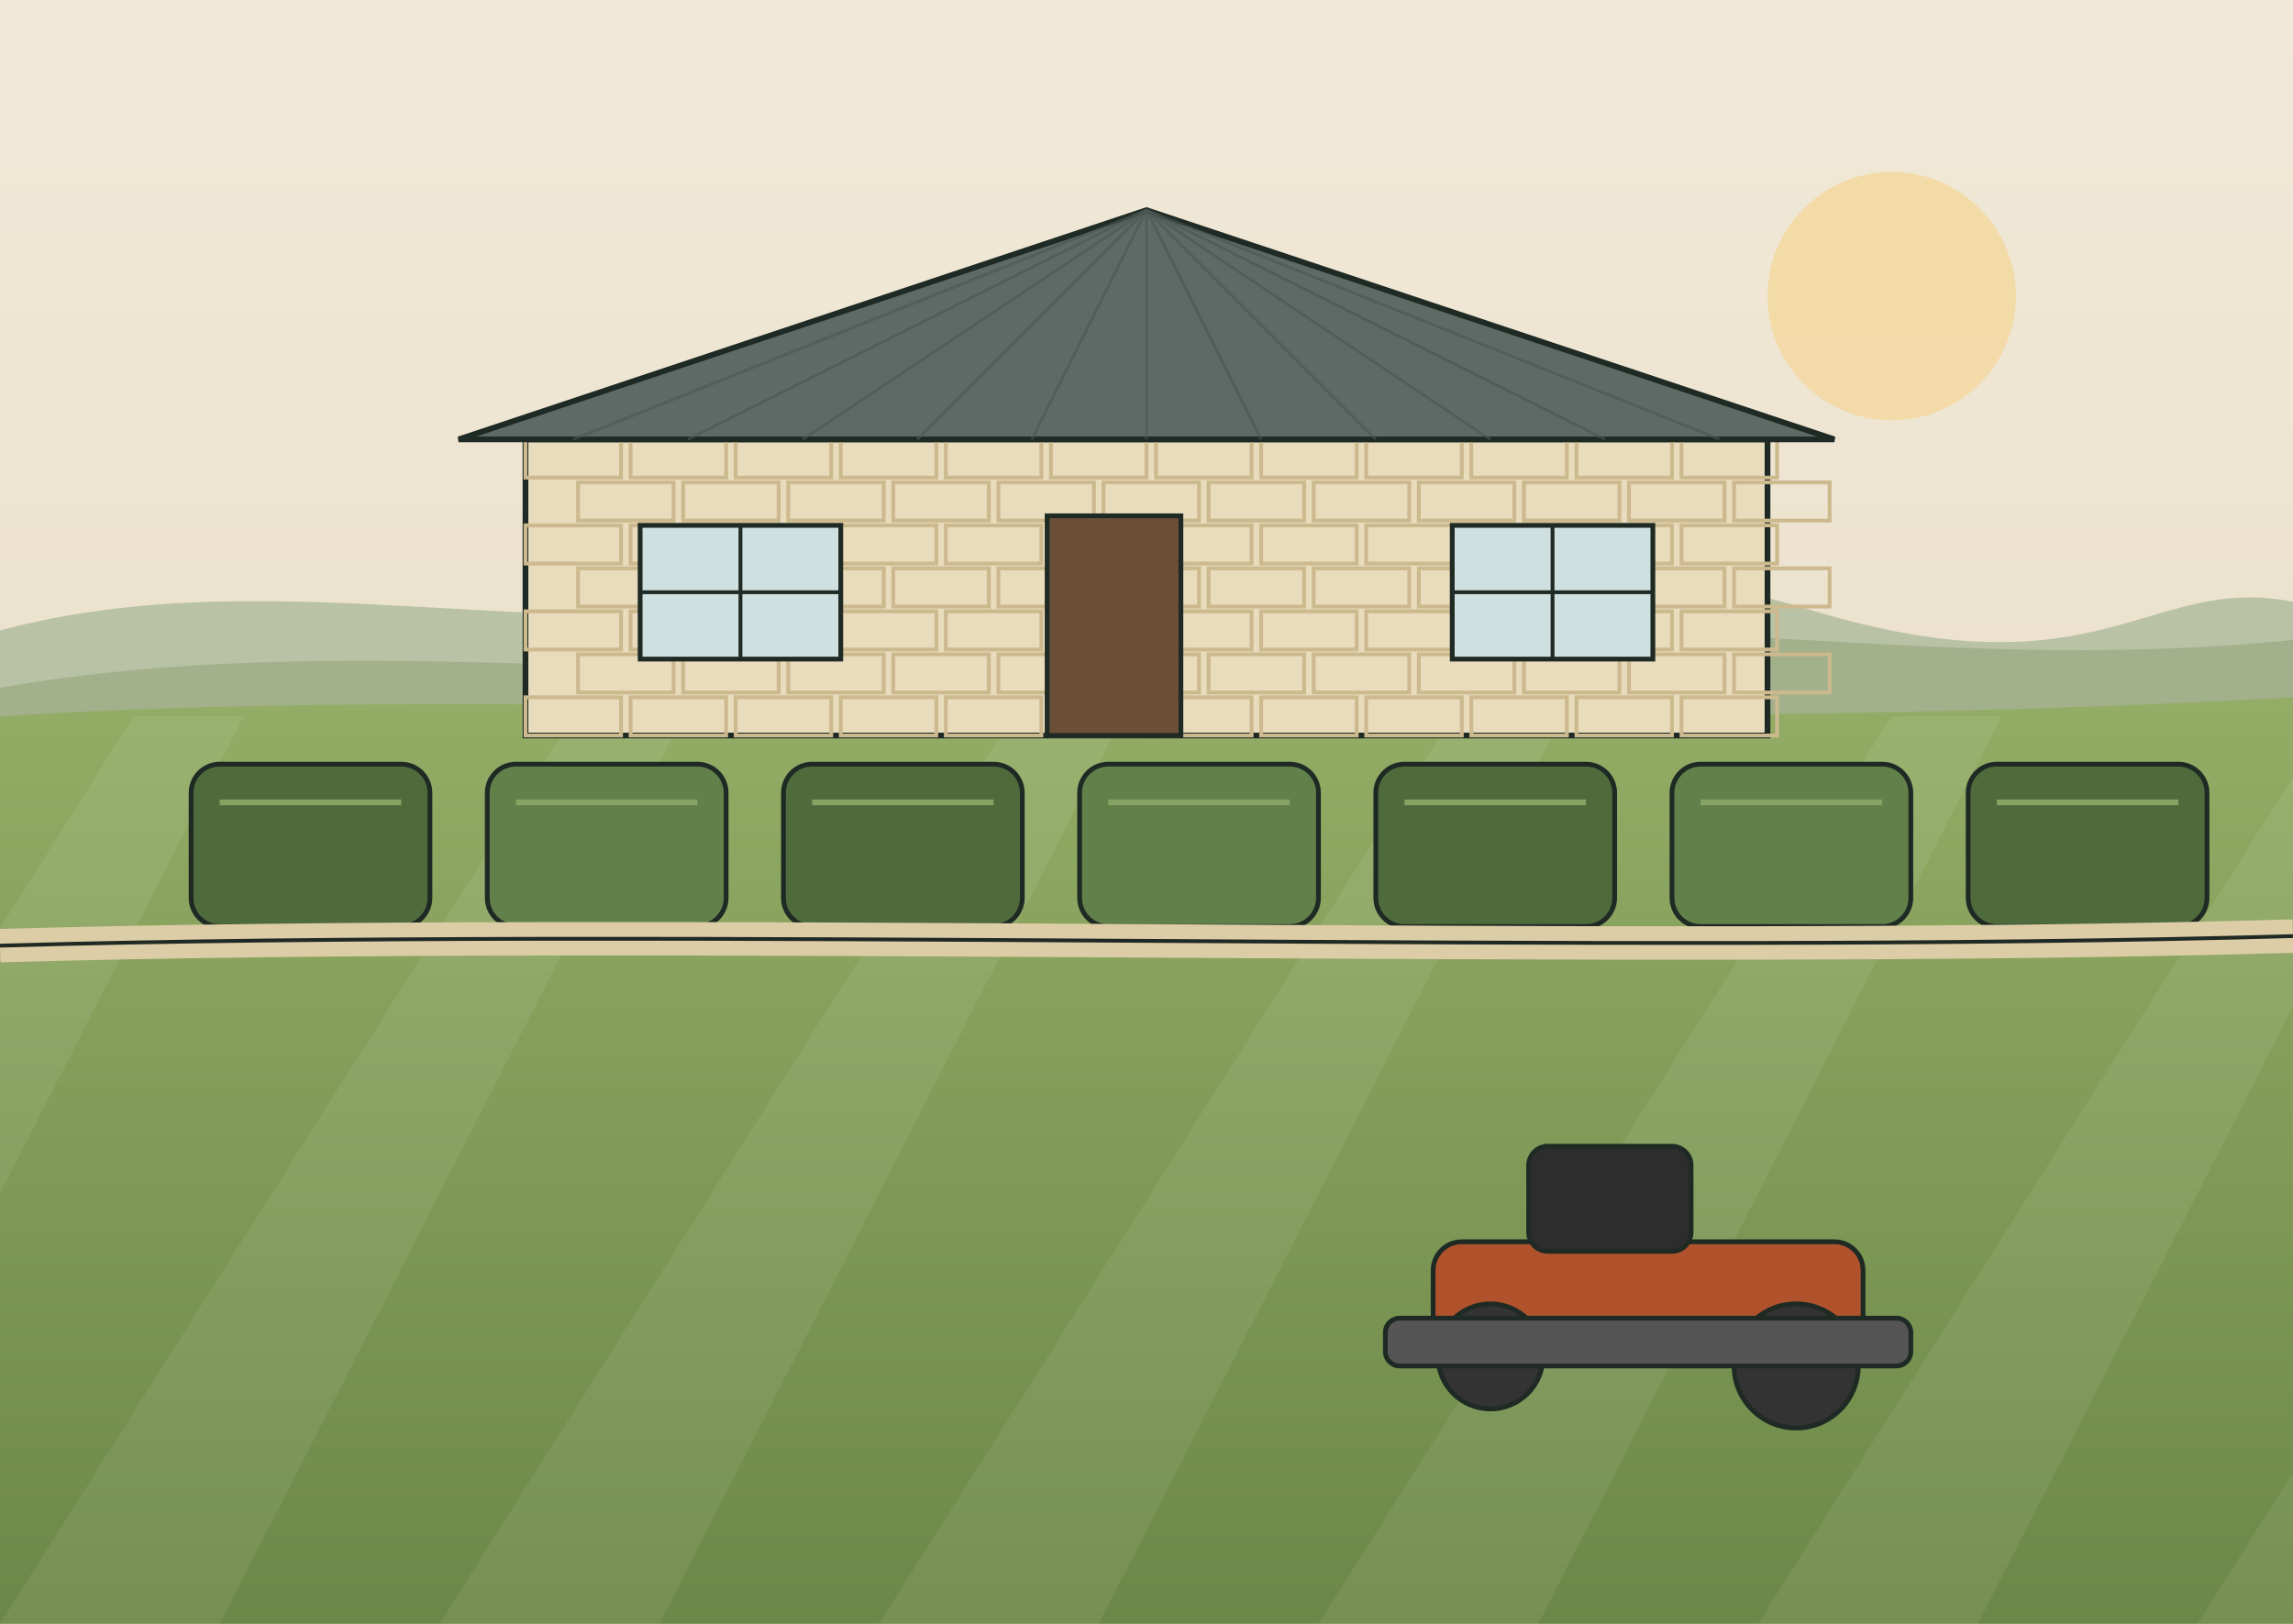
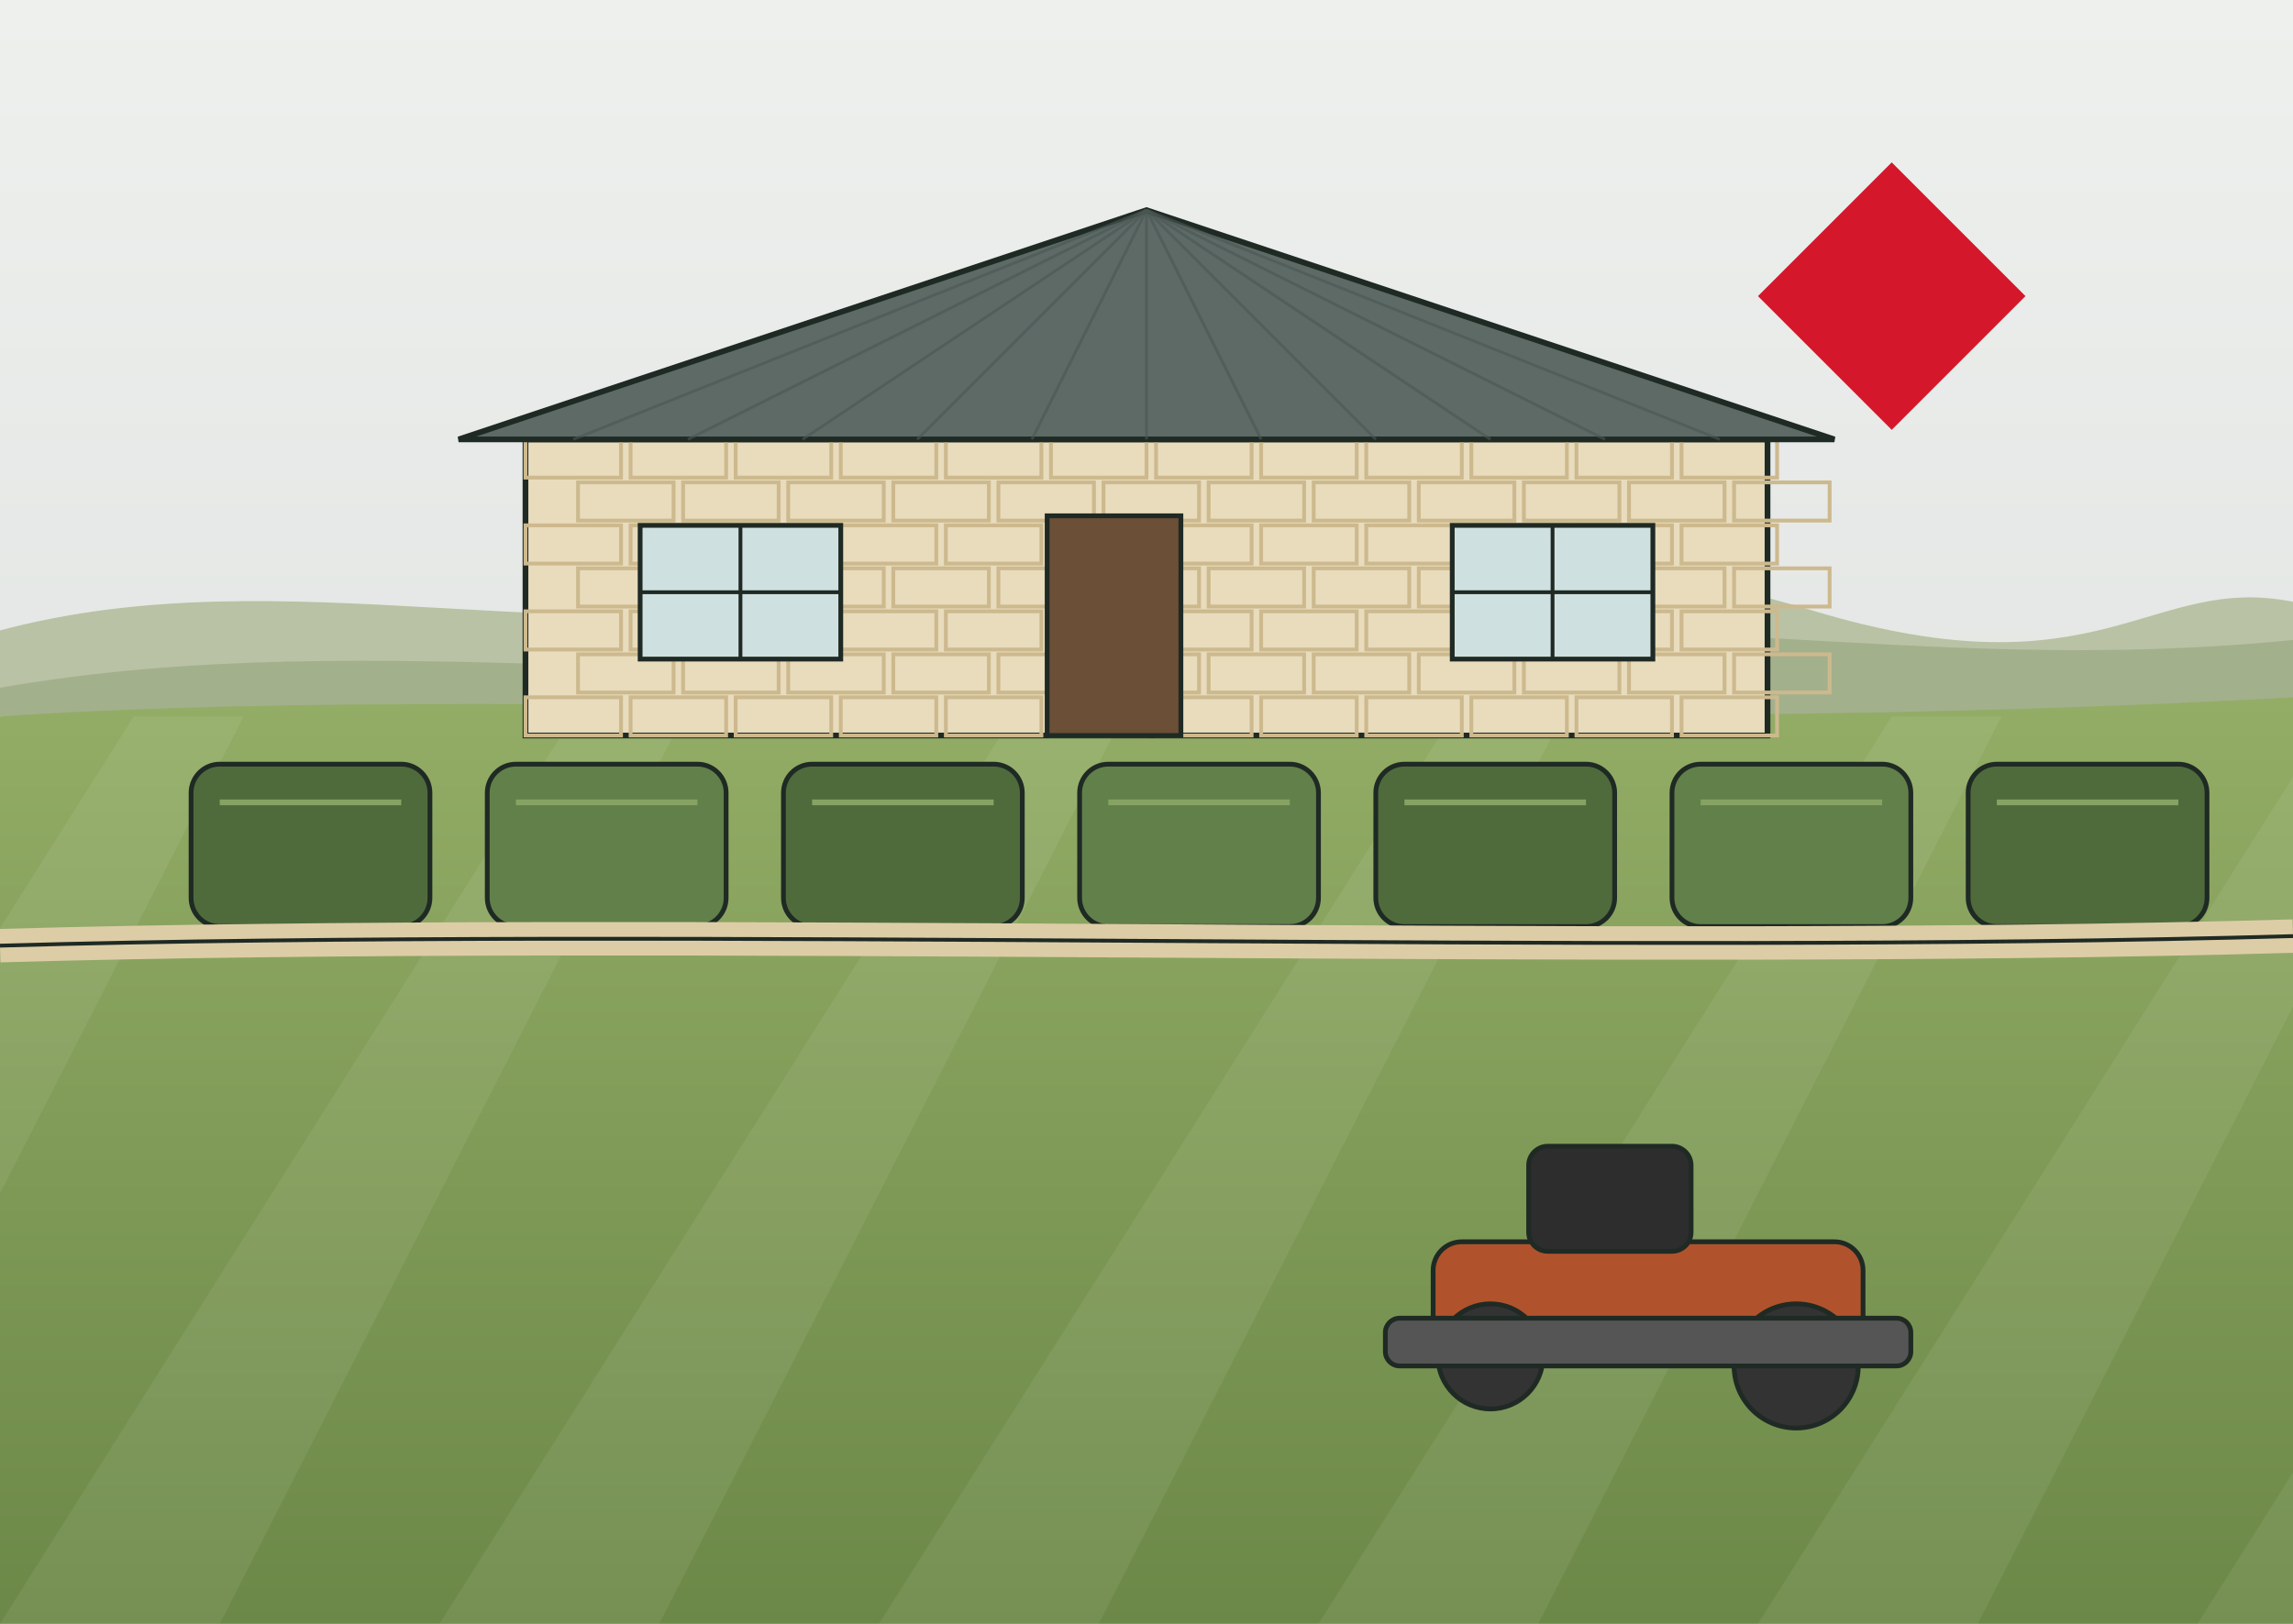
<svg xmlns="http://www.w3.org/2000/svg" viewBox="0 0 480 340" role="img" aria-label="Weekly mowing, hedging and edging (illustration)" preserveAspectRatio="xMidYMid slice">
  <defs>
    <linearGradient id="js" x1="0" y1="0" x2="0" y2="1">
-       <stop offset="0" stop-color="#f1e9d8" />
-       <stop offset="1" stop-color="#e4d8c0" />
+       <stop offset="0" stop-color="#eef0ee" />
+       <stop offset="1" stop-color="#d6dbd8" />
    </linearGradient>
    <linearGradient id="jg" x1="0" y1="0" x2="0" y2="1">
      <stop offset="0" stop-color="#93ad66" />
      <stop offset="1" stop-color="#6c8848" />
    </linearGradient>
    <linearGradient id="jw" x1="0" y1="0" x2="0" y2="1">
      <stop offset="0" stop-color="#7fa2ac" />
      <stop offset="1" stop-color="#5f8592" />
    </linearGradient>
  </defs>
  <rect width="480" height="340" fill="url(#js)" />
-   <circle cx="396" cy="62" r="26" fill="#f4d79a" opacity=".75" />
+   <path d="M396 34 L424 62 L396 90 L368 62Z" fill="#d4172a" />
  <path d="M0 132 C60 116 120 138 190 124 S320 110 380 128 S450 120 480 126 V150 H0Z" fill="#b9c2a4" />
  <path d="M0 144 C80 130 160 148 250 136 S400 142 480 134 V150 H0Z" fill="#a3b08c" />
  <path d="M0 150 C120 142 300 156 480 146 V340 H0Z" fill="url(#jg)" />
  <path d="M-276 340 L-156 150 L-133 150 L-230 340Z" fill="#fff" opacity=".07" />
  <path d="M-184 340 L-64 150 L-41 150 L-138 340Z" fill="#fff" opacity=".07" />
  <path d="M-92 340 L28 150 L51 150 L-46 340Z" fill="#fff" opacity=".07" />
  <path d="M0 340 L120 150 L143 150 L46 340Z" fill="#fff" opacity=".07" />
  <path d="M92 340 L212 150 L235 150 L138 340Z" fill="#fff" opacity=".07" />
  <path d="M184 340 L304 150 L327 150 L230 340Z" fill="#fff" opacity=".07" />
  <path d="M276 340 L396 150 L419 150 L322 340Z" fill="#fff" opacity=".07" />
  <path d="M368 340 L488 150 L511 150 L414 340Z" fill="#fff" opacity=".07" />
  <path d="M460 340 L580 150 L603 150 L506 340Z" fill="#fff" opacity=".07" />
  <path d="M552 340 L672 150 L695 150 L598 340Z" fill="#fff" opacity=".07" />
  <rect x="110" y="92" width="260" height="62" fill="#e8dcbd" stroke="#1f2a24" stroke-width="1.2" />
  <rect x="110" y="92" width="20" height="8" fill="none" stroke="#cdb98e" stroke-width=".8" />
  <rect x="132" y="92" width="20" height="8" fill="none" stroke="#cdb98e" stroke-width=".8" />
  <rect x="154" y="92" width="20" height="8" fill="none" stroke="#cdb98e" stroke-width=".8" />
  <rect x="176" y="92" width="20" height="8" fill="none" stroke="#cdb98e" stroke-width=".8" />
  <rect x="198" y="92" width="20" height="8" fill="none" stroke="#cdb98e" stroke-width=".8" />
  <rect x="220" y="92" width="20" height="8" fill="none" stroke="#cdb98e" stroke-width=".8" />
  <rect x="242" y="92" width="20" height="8" fill="none" stroke="#cdb98e" stroke-width=".8" />
  <rect x="264" y="92" width="20" height="8" fill="none" stroke="#cdb98e" stroke-width=".8" />
  <rect x="286" y="92" width="20" height="8" fill="none" stroke="#cdb98e" stroke-width=".8" />
  <rect x="308" y="92" width="20" height="8" fill="none" stroke="#cdb98e" stroke-width=".8" />
  <rect x="330" y="92" width="20" height="8" fill="none" stroke="#cdb98e" stroke-width=".8" />
  <rect x="352" y="92" width="20" height="8" fill="none" stroke="#cdb98e" stroke-width=".8" />
  <rect x="121" y="101" width="20" height="8" fill="none" stroke="#cdb98e" stroke-width=".8" />
  <rect x="143" y="101" width="20" height="8" fill="none" stroke="#cdb98e" stroke-width=".8" />
  <rect x="165" y="101" width="20" height="8" fill="none" stroke="#cdb98e" stroke-width=".8" />
  <rect x="187" y="101" width="20" height="8" fill="none" stroke="#cdb98e" stroke-width=".8" />
  <rect x="209" y="101" width="20" height="8" fill="none" stroke="#cdb98e" stroke-width=".8" />
  <rect x="231" y="101" width="20" height="8" fill="none" stroke="#cdb98e" stroke-width=".8" />
  <rect x="253" y="101" width="20" height="8" fill="none" stroke="#cdb98e" stroke-width=".8" />
  <rect x="275" y="101" width="20" height="8" fill="none" stroke="#cdb98e" stroke-width=".8" />
  <rect x="297" y="101" width="20" height="8" fill="none" stroke="#cdb98e" stroke-width=".8" />
  <rect x="319" y="101" width="20" height="8" fill="none" stroke="#cdb98e" stroke-width=".8" />
  <rect x="341" y="101" width="20" height="8" fill="none" stroke="#cdb98e" stroke-width=".8" />
  <rect x="363" y="101" width="20" height="8" fill="none" stroke="#cdb98e" stroke-width=".8" />
  <rect x="110" y="110" width="20" height="8" fill="none" stroke="#cdb98e" stroke-width=".8" />
  <rect x="132" y="110" width="20" height="8" fill="none" stroke="#cdb98e" stroke-width=".8" />
  <rect x="154" y="110" width="20" height="8" fill="none" stroke="#cdb98e" stroke-width=".8" />
  <rect x="176" y="110" width="20" height="8" fill="none" stroke="#cdb98e" stroke-width=".8" />
  <rect x="198" y="110" width="20" height="8" fill="none" stroke="#cdb98e" stroke-width=".8" />
  <rect x="220" y="110" width="20" height="8" fill="none" stroke="#cdb98e" stroke-width=".8" />
  <rect x="242" y="110" width="20" height="8" fill="none" stroke="#cdb98e" stroke-width=".8" />
  <rect x="264" y="110" width="20" height="8" fill="none" stroke="#cdb98e" stroke-width=".8" />
  <rect x="286" y="110" width="20" height="8" fill="none" stroke="#cdb98e" stroke-width=".8" />
  <rect x="308" y="110" width="20" height="8" fill="none" stroke="#cdb98e" stroke-width=".8" />
  <rect x="330" y="110" width="20" height="8" fill="none" stroke="#cdb98e" stroke-width=".8" />
  <rect x="352" y="110" width="20" height="8" fill="none" stroke="#cdb98e" stroke-width=".8" />
  <rect x="121" y="119" width="20" height="8" fill="none" stroke="#cdb98e" stroke-width=".8" />
  <rect x="143" y="119" width="20" height="8" fill="none" stroke="#cdb98e" stroke-width=".8" />
  <rect x="165" y="119" width="20" height="8" fill="none" stroke="#cdb98e" stroke-width=".8" />
  <rect x="187" y="119" width="20" height="8" fill="none" stroke="#cdb98e" stroke-width=".8" />
  <rect x="209" y="119" width="20" height="8" fill="none" stroke="#cdb98e" stroke-width=".8" />
  <rect x="231" y="119" width="20" height="8" fill="none" stroke="#cdb98e" stroke-width=".8" />
  <rect x="253" y="119" width="20" height="8" fill="none" stroke="#cdb98e" stroke-width=".8" />
  <rect x="275" y="119" width="20" height="8" fill="none" stroke="#cdb98e" stroke-width=".8" />
  <rect x="297" y="119" width="20" height="8" fill="none" stroke="#cdb98e" stroke-width=".8" />
  <rect x="319" y="119" width="20" height="8" fill="none" stroke="#cdb98e" stroke-width=".8" />
  <rect x="341" y="119" width="20" height="8" fill="none" stroke="#cdb98e" stroke-width=".8" />
  <rect x="363" y="119" width="20" height="8" fill="none" stroke="#cdb98e" stroke-width=".8" />
  <rect x="110" y="128" width="20" height="8" fill="none" stroke="#cdb98e" stroke-width=".8" />
  <rect x="132" y="128" width="20" height="8" fill="none" stroke="#cdb98e" stroke-width=".8" />
  <rect x="154" y="128" width="20" height="8" fill="none" stroke="#cdb98e" stroke-width=".8" />
  <rect x="176" y="128" width="20" height="8" fill="none" stroke="#cdb98e" stroke-width=".8" />
  <rect x="198" y="128" width="20" height="8" fill="none" stroke="#cdb98e" stroke-width=".8" />
  <rect x="220" y="128" width="20" height="8" fill="none" stroke="#cdb98e" stroke-width=".8" />
  <rect x="242" y="128" width="20" height="8" fill="none" stroke="#cdb98e" stroke-width=".8" />
  <rect x="264" y="128" width="20" height="8" fill="none" stroke="#cdb98e" stroke-width=".8" />
  <rect x="286" y="128" width="20" height="8" fill="none" stroke="#cdb98e" stroke-width=".8" />
  <rect x="308" y="128" width="20" height="8" fill="none" stroke="#cdb98e" stroke-width=".8" />
  <rect x="330" y="128" width="20" height="8" fill="none" stroke="#cdb98e" stroke-width=".8" />
  <rect x="352" y="128" width="20" height="8" fill="none" stroke="#cdb98e" stroke-width=".8" />
  <rect x="121" y="137" width="20" height="8" fill="none" stroke="#cdb98e" stroke-width=".8" />
  <rect x="143" y="137" width="20" height="8" fill="none" stroke="#cdb98e" stroke-width=".8" />
  <rect x="165" y="137" width="20" height="8" fill="none" stroke="#cdb98e" stroke-width=".8" />
  <rect x="187" y="137" width="20" height="8" fill="none" stroke="#cdb98e" stroke-width=".8" />
  <rect x="209" y="137" width="20" height="8" fill="none" stroke="#cdb98e" stroke-width=".8" />
  <rect x="231" y="137" width="20" height="8" fill="none" stroke="#cdb98e" stroke-width=".8" />
  <rect x="253" y="137" width="20" height="8" fill="none" stroke="#cdb98e" stroke-width=".8" />
  <rect x="275" y="137" width="20" height="8" fill="none" stroke="#cdb98e" stroke-width=".8" />
  <rect x="297" y="137" width="20" height="8" fill="none" stroke="#cdb98e" stroke-width=".8" />
  <rect x="319" y="137" width="20" height="8" fill="none" stroke="#cdb98e" stroke-width=".8" />
  <rect x="341" y="137" width="20" height="8" fill="none" stroke="#cdb98e" stroke-width=".8" />
  <rect x="363" y="137" width="20" height="8" fill="none" stroke="#cdb98e" stroke-width=".8" />
  <rect x="110" y="146" width="20" height="8" fill="none" stroke="#cdb98e" stroke-width=".8" />
  <rect x="132" y="146" width="20" height="8" fill="none" stroke="#cdb98e" stroke-width=".8" />
  <rect x="154" y="146" width="20" height="8" fill="none" stroke="#cdb98e" stroke-width=".8" />
  <rect x="176" y="146" width="20" height="8" fill="none" stroke="#cdb98e" stroke-width=".8" />
  <rect x="198" y="146" width="20" height="8" fill="none" stroke="#cdb98e" stroke-width=".8" />
  <rect x="220" y="146" width="20" height="8" fill="none" stroke="#cdb98e" stroke-width=".8" />
  <rect x="242" y="146" width="20" height="8" fill="none" stroke="#cdb98e" stroke-width=".8" />
  <rect x="264" y="146" width="20" height="8" fill="none" stroke="#cdb98e" stroke-width=".8" />
  <rect x="286" y="146" width="20" height="8" fill="none" stroke="#cdb98e" stroke-width=".8" />
  <rect x="308" y="146" width="20" height="8" fill="none" stroke="#cdb98e" stroke-width=".8" />
  <rect x="330" y="146" width="20" height="8" fill="none" stroke="#cdb98e" stroke-width=".8" />
  <rect x="352" y="146" width="20" height="8" fill="none" stroke="#cdb98e" stroke-width=".8" />
  <path d="M96 92 L240.0 44 L384 92Z" fill="#5d6a66" stroke="#1f2a24" stroke-width="1.2" />
  <path d="M120 92 L240 44" stroke="#4b5653" stroke-width=".6" opacity=".6" />
  <path d="M144 92 L240 44" stroke="#4b5653" stroke-width=".6" opacity=".6" />
  <path d="M168 92 L240 44" stroke="#4b5653" stroke-width=".6" opacity=".6" />
  <path d="M192 92 L240 44" stroke="#4b5653" stroke-width=".6" opacity=".6" />
  <path d="M216 92 L240 44" stroke="#4b5653" stroke-width=".6" opacity=".6" />
  <path d="M240 92 L240 44" stroke="#4b5653" stroke-width=".6" opacity=".6" />
  <path d="M264 92 L240 44" stroke="#4b5653" stroke-width=".6" opacity=".6" />
  <path d="M288 92 L240 44" stroke="#4b5653" stroke-width=".6" opacity=".6" />
  <path d="M312 92 L240 44" stroke="#4b5653" stroke-width=".6" opacity=".6" />
  <path d="M336 92 L240 44" stroke="#4b5653" stroke-width=".6" opacity=".6" />
  <path d="M360 92 L240 44" stroke="#4b5653" stroke-width=".6" opacity=".6" />
  <rect x="219.2" y="108" width="28" height="46" fill="#6b4f37" stroke="#1f2a24" stroke-width="1" />
  <rect x="134" y="110" width="42" height="28" fill="#cfe0e0" stroke="#1f2a24" stroke-width="1" />
  <path d="M155 110 v28 M134 124 h42" stroke="#1f2a24" stroke-width=".8" />
  <rect x="304" y="110" width="42" height="28" fill="#cfe0e0" stroke="#1f2a24" stroke-width="1" />
  <path d="M325 110 v28 M304 124 h42" stroke="#1f2a24" stroke-width=".8" />
  <rect x="40" y="160" width="50" height="34" rx="6" fill="#4f6b3c" stroke="#1f2a24" stroke-width="1" />
  <path d="M46 168 h38" stroke="#86a364" stroke-width="1.2" />
  <rect x="102" y="160" width="50" height="34" rx="6" fill="#62804a" stroke="#1f2a24" stroke-width="1" />
  <path d="M108 168 h38" stroke="#86a364" stroke-width="1.2" />
  <rect x="164" y="160" width="50" height="34" rx="6" fill="#4f6b3c" stroke="#1f2a24" stroke-width="1" />
  <path d="M170 168 h38" stroke="#86a364" stroke-width="1.2" />
  <rect x="226" y="160" width="50" height="34" rx="6" fill="#62804a" stroke="#1f2a24" stroke-width="1" />
  <path d="M232 168 h38" stroke="#86a364" stroke-width="1.2" />
  <rect x="288" y="160" width="50" height="34" rx="6" fill="#4f6b3c" stroke="#1f2a24" stroke-width="1" />
  <path d="M294 168 h38" stroke="#86a364" stroke-width="1.2" />
  <rect x="350" y="160" width="50" height="34" rx="6" fill="#62804a" stroke="#1f2a24" stroke-width="1" />
  <path d="M356 168 h38" stroke="#86a364" stroke-width="1.2" />
  <rect x="412" y="160" width="50" height="34" rx="6" fill="#4f6b3c" stroke="#1f2a24" stroke-width="1" />
  <path d="M418 168 h38" stroke="#86a364" stroke-width="1.2" />
  <path d="M0 198 C140 194 340 200 480 196" stroke="#ddcda6" stroke-width="7" fill="none" />
  <path d="M0 198 C140 194 340 200 480 196" stroke="#1f2a24" stroke-width=".8" fill="none" />
  <rect x="300" y="260" width="90" height="22" rx="6" fill="#b0532c" stroke="#1f2a24" />
  <rect x="320" y="240" width="34" height="22" rx="4" fill="#2d2d2d" stroke="#1f2a24" />
  <circle cx="312" cy="284" r="11" fill="#333" stroke="#1f2a24" />
  <circle cx="376" cy="286" r="13" fill="#333" stroke="#1f2a24" />
  <rect x="290" y="276" width="110" height="10" rx="3" fill="#555" stroke="#1f2a24" />
</svg>
